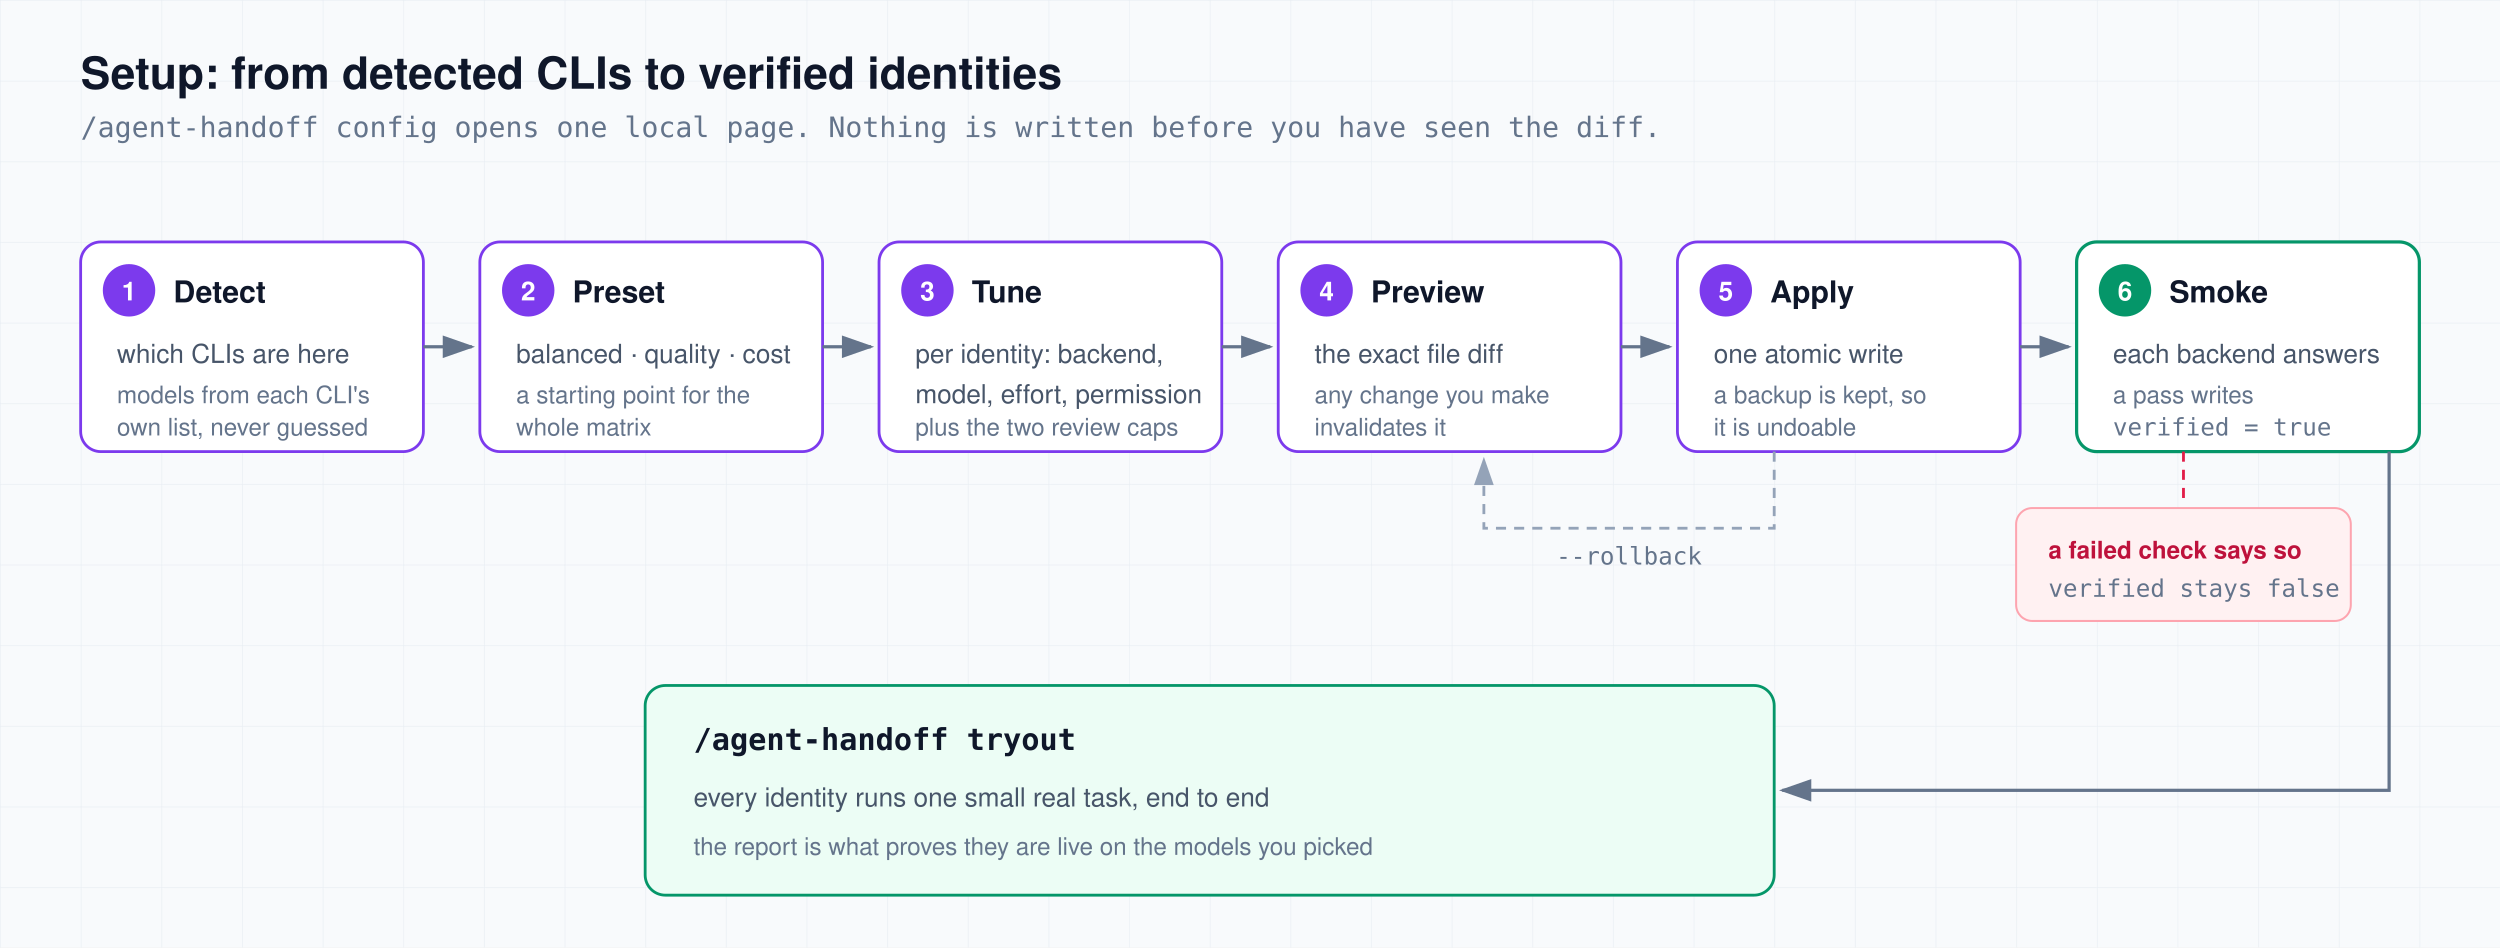
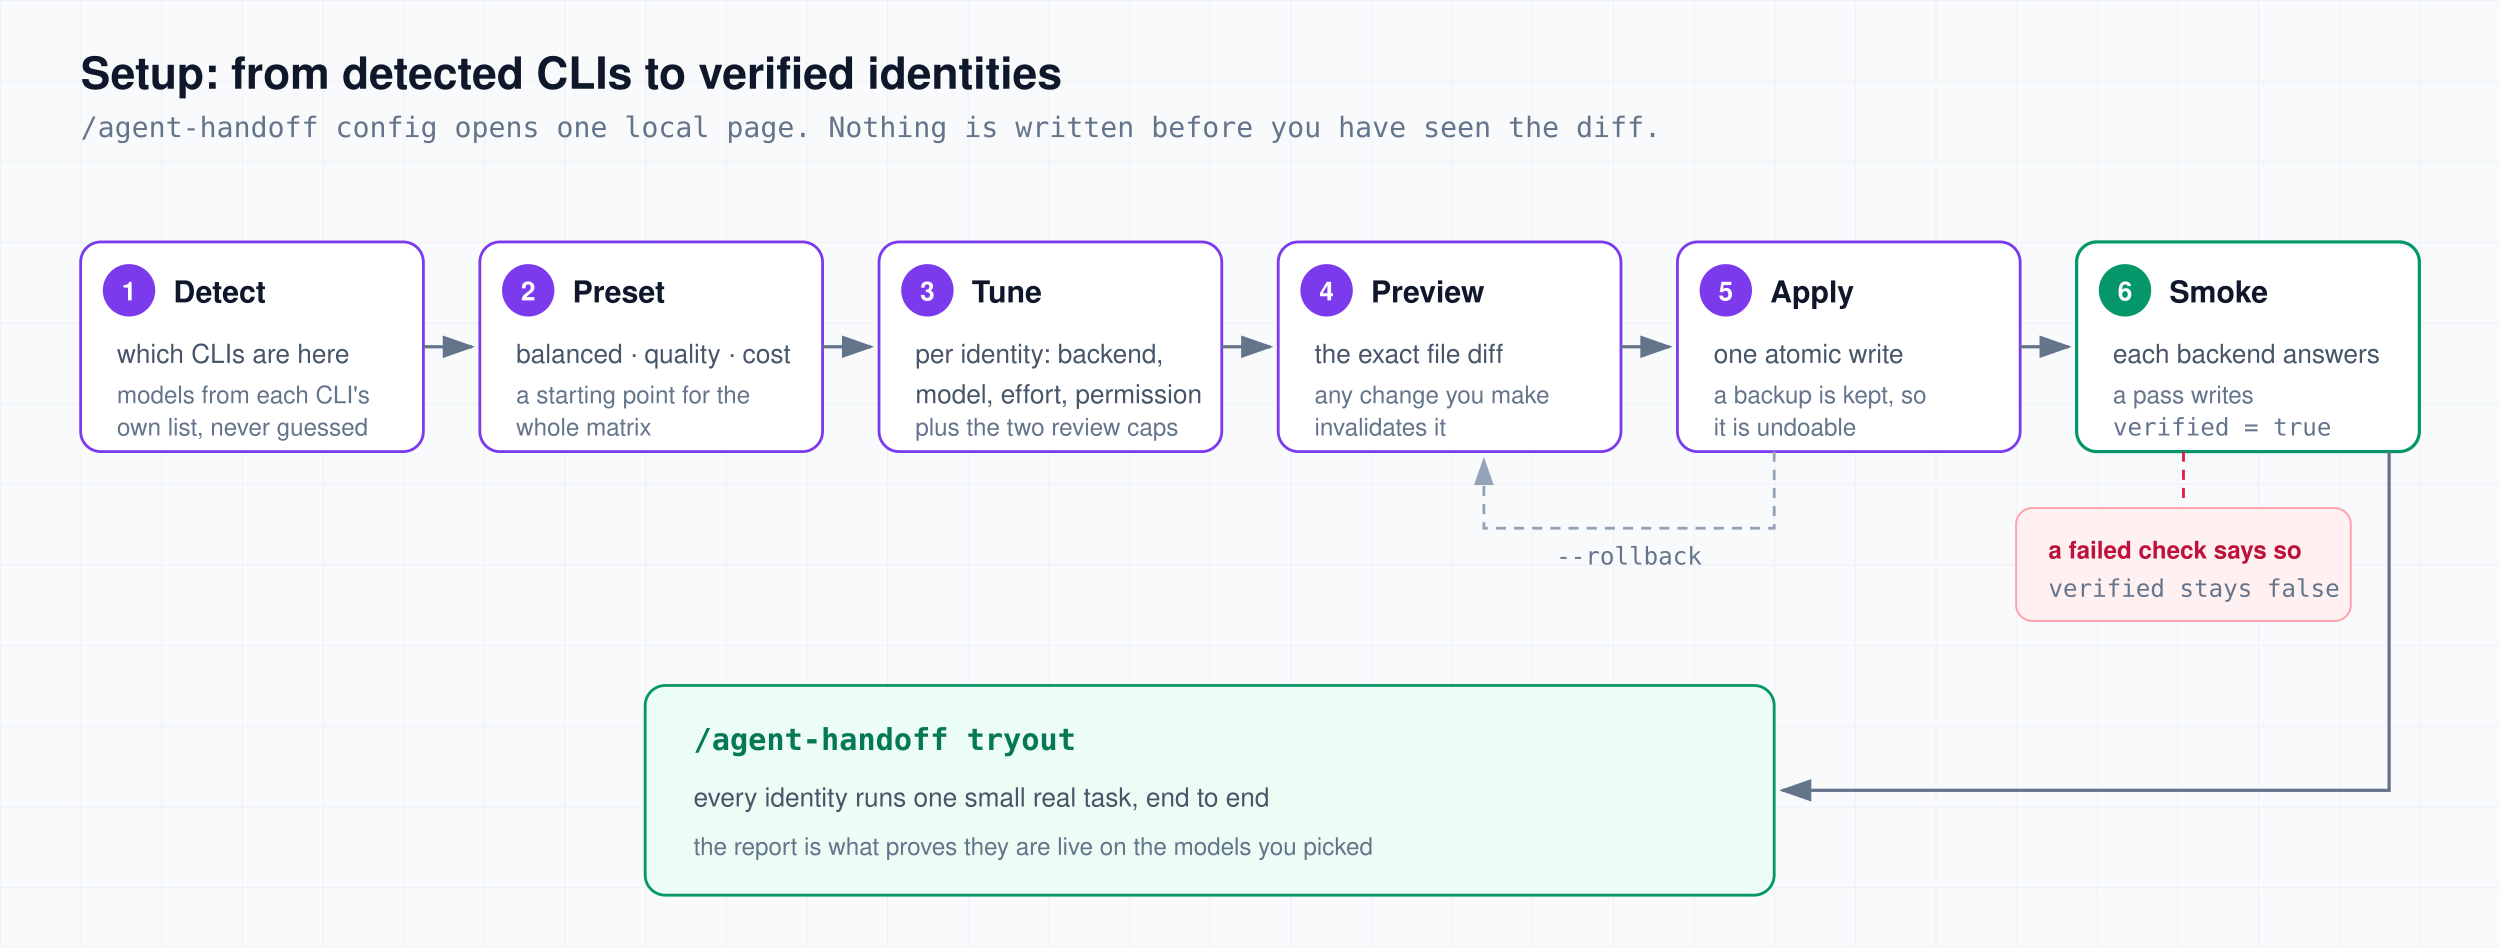
<svg xmlns="http://www.w3.org/2000/svg" viewBox="0 0 1240 470">
  <style>
    text { font-family: -apple-system, BlinkMacSystemFont, "Segoe UI", Helvetica, Arial, sans-serif; fill: #0f172a; }
    .m { font-family: "SF Mono", Menlo, Consolas, ui-monospace, monospace; }
    .title { font-size: 22px; font-weight: 700; }
    .sub { font-size: 14px; fill: #64748b; }
    .step { font-size: 15px; font-weight: 700; }
    .line { font-size: 13px; fill: #475569; }
    .small { font-size: 12px; fill: #64748b; }
    .num { font-size: 13px; font-weight: 700; fill: #ffffff; }
    .warn { font-size: 12px; font-weight: 600; fill: #be123c; }
  </style>
  <defs>
    <pattern id="grid" width="40" height="40" patternUnits="userSpaceOnUse">
      <path d="M 40 0 L 0 0 0 40" fill="none" stroke="#e6ebf2" stroke-width="0.5" />
    </pattern>
    <marker id="arrow" markerWidth="10" markerHeight="7" refX="9" refY="3.5" orient="auto">
      <polygon points="0 0, 10 3.5, 0 7" fill="#64748b" />
    </marker>
    <marker id="arrow-slate" markerWidth="10" markerHeight="7" refX="9" refY="3.5" orient="auto">
      <polygon points="0 0, 10 3.5, 0 7" fill="#94a3b8" />
    </marker>
  </defs>
  <rect width="1240" height="470" fill="#f8fafc" />
  <rect width="1240" height="470" fill="url(#grid)" />
  <text x="40" y="44" class="title">Setup: from detected CLIs to verified identities</text>
  <text x="40" y="68" class="sub m">/agent-handoff config opens one local page. Nothing is written before you have seen the diff.</text>
  <g>
    <rect x="40" y="120" width="170" height="104" rx="10" fill="#ffffff" stroke="#7c3aed" stroke-width="1.4" />
    <circle cx="64" cy="144" r="13" fill="#7c3aed" />
    <text x="64" y="149" class="num" text-anchor="middle">1</text>
    <text x="86" y="150" class="step">Detect</text>
    <text x="58" y="180" class="line">which CLIs are here</text>
    <text x="58" y="200" class="small">models from each CLI's</text>
    <text x="58" y="216" class="small">own list, never guessed</text>
  </g>
  <g>
    <rect x="238" y="120" width="170" height="104" rx="10" fill="#ffffff" stroke="#7c3aed" stroke-width="1.4" />
    <circle cx="262" cy="144" r="13" fill="#7c3aed" />
    <text x="262" y="149" class="num" text-anchor="middle">2</text>
    <text x="284" y="150" class="step">Preset</text>
    <text x="256" y="180" class="line">balanced · quality · cost</text>
    <text x="256" y="200" class="small">a starting point for the</text>
    <text x="256" y="216" class="small">whole matrix</text>
  </g>
  <g>
    <rect x="436" y="120" width="170" height="104" rx="10" fill="#ffffff" stroke="#7c3aed" stroke-width="1.4" />
    <circle cx="460" cy="144" r="13" fill="#7c3aed" />
    <text x="460" y="149" class="num" text-anchor="middle">3</text>
    <text x="482" y="150" class="step">Tune</text>
    <text x="454" y="180" class="line">per identity: backend,</text>
    <text x="454" y="200" class="line">model, effort, permission</text>
    <text x="454" y="216" class="small">plus the two review caps</text>
  </g>
  <g>
    <rect x="634" y="120" width="170" height="104" rx="10" fill="#ffffff" stroke="#7c3aed" stroke-width="1.4" />
    <circle cx="658" cy="144" r="13" fill="#7c3aed" />
    <text x="658" y="149" class="num" text-anchor="middle">4</text>
    <text x="680" y="150" class="step">Preview</text>
    <text x="652" y="180" class="line">the exact file diff</text>
    <text x="652" y="200" class="small">any change you make</text>
    <text x="652" y="216" class="small">invalidates it</text>
  </g>
  <g>
    <rect x="832" y="120" width="170" height="104" rx="10" fill="#ffffff" stroke="#7c3aed" stroke-width="1.4" />
    <circle cx="856" cy="144" r="13" fill="#7c3aed" />
    <text x="856" y="149" class="num" text-anchor="middle">5</text>
    <text x="878" y="150" class="step">Apply</text>
    <text x="850" y="180" class="line">one atomic write</text>
    <text x="850" y="200" class="small">a backup is kept, so</text>
    <text x="850" y="216" class="small">it is undoable</text>
  </g>
  <g>
    <rect x="1030" y="120" width="170" height="104" rx="10" fill="#ffffff" stroke="#059669" stroke-width="1.6" />
    <circle cx="1054" cy="144" r="13" fill="#059669" />
    <text x="1054" y="149" class="num" text-anchor="middle">6</text>
    <text x="1076" y="150" class="step">Smoke</text>
    <text x="1048" y="180" class="line">each backend answers</text>
    <text x="1048" y="200" class="small">a pass writes</text>
    <text x="1048" y="216" class="small m">verified = true</text>
  </g>
  <line x1="210" y1="172" x2="234" y2="172" stroke="#64748b" stroke-width="1.6" marker-end="url(#arrow)" />
  <line x1="408" y1="172" x2="432" y2="172" stroke="#64748b" stroke-width="1.6" marker-end="url(#arrow)" />
  <line x1="606" y1="172" x2="630" y2="172" stroke="#64748b" stroke-width="1.6" marker-end="url(#arrow)" />
  <line x1="804" y1="172" x2="828" y2="172" stroke="#64748b" stroke-width="1.6" marker-end="url(#arrow)" />
  <line x1="1002" y1="172" x2="1026" y2="172" stroke="#64748b" stroke-width="1.6" marker-end="url(#arrow)" />
  <path d="M 880 224 V 262 H 736 V 228" fill="none" stroke="#94a3b8" stroke-width="1.4" stroke-dasharray="5,4" marker-end="url(#arrow-slate)" />
  <text x="808" y="280" class="small m" text-anchor="middle">--rollback</text>
  <rect x="1000" y="252" width="166" height="56" rx="8" fill="#fff1f2" stroke="#fda4af" />
  <text x="1016" y="277" class="warn">a failed check says so</text>
  <text x="1016" y="296" class="small m">verified stays false</text>
  <path d="M 1083 224 V 248" fill="none" stroke="#e11d48" stroke-width="1.4" stroke-dasharray="5,4" />
  <rect x="320" y="340" width="560" height="104" rx="10" fill="#ecfdf5" stroke="#059669" stroke-width="1.4" />
-   <text x="344" y="372" class="step m" fill="#047857">/agent-handoff tryout</text>
+   <text x="344" y="372" class="step m" style="fill:#047857">/agent-handoff tryout</text>
  <text x="344" y="400" class="line">every identity runs one small real task, end to end</text>
  <text x="344" y="424" class="small">the report is what proves they are live on the models you picked</text>
  <path d="M 1185 224 V 392 H 884" fill="none" stroke="#64748b" stroke-width="1.6" marker-end="url(#arrow)" />
</svg>
